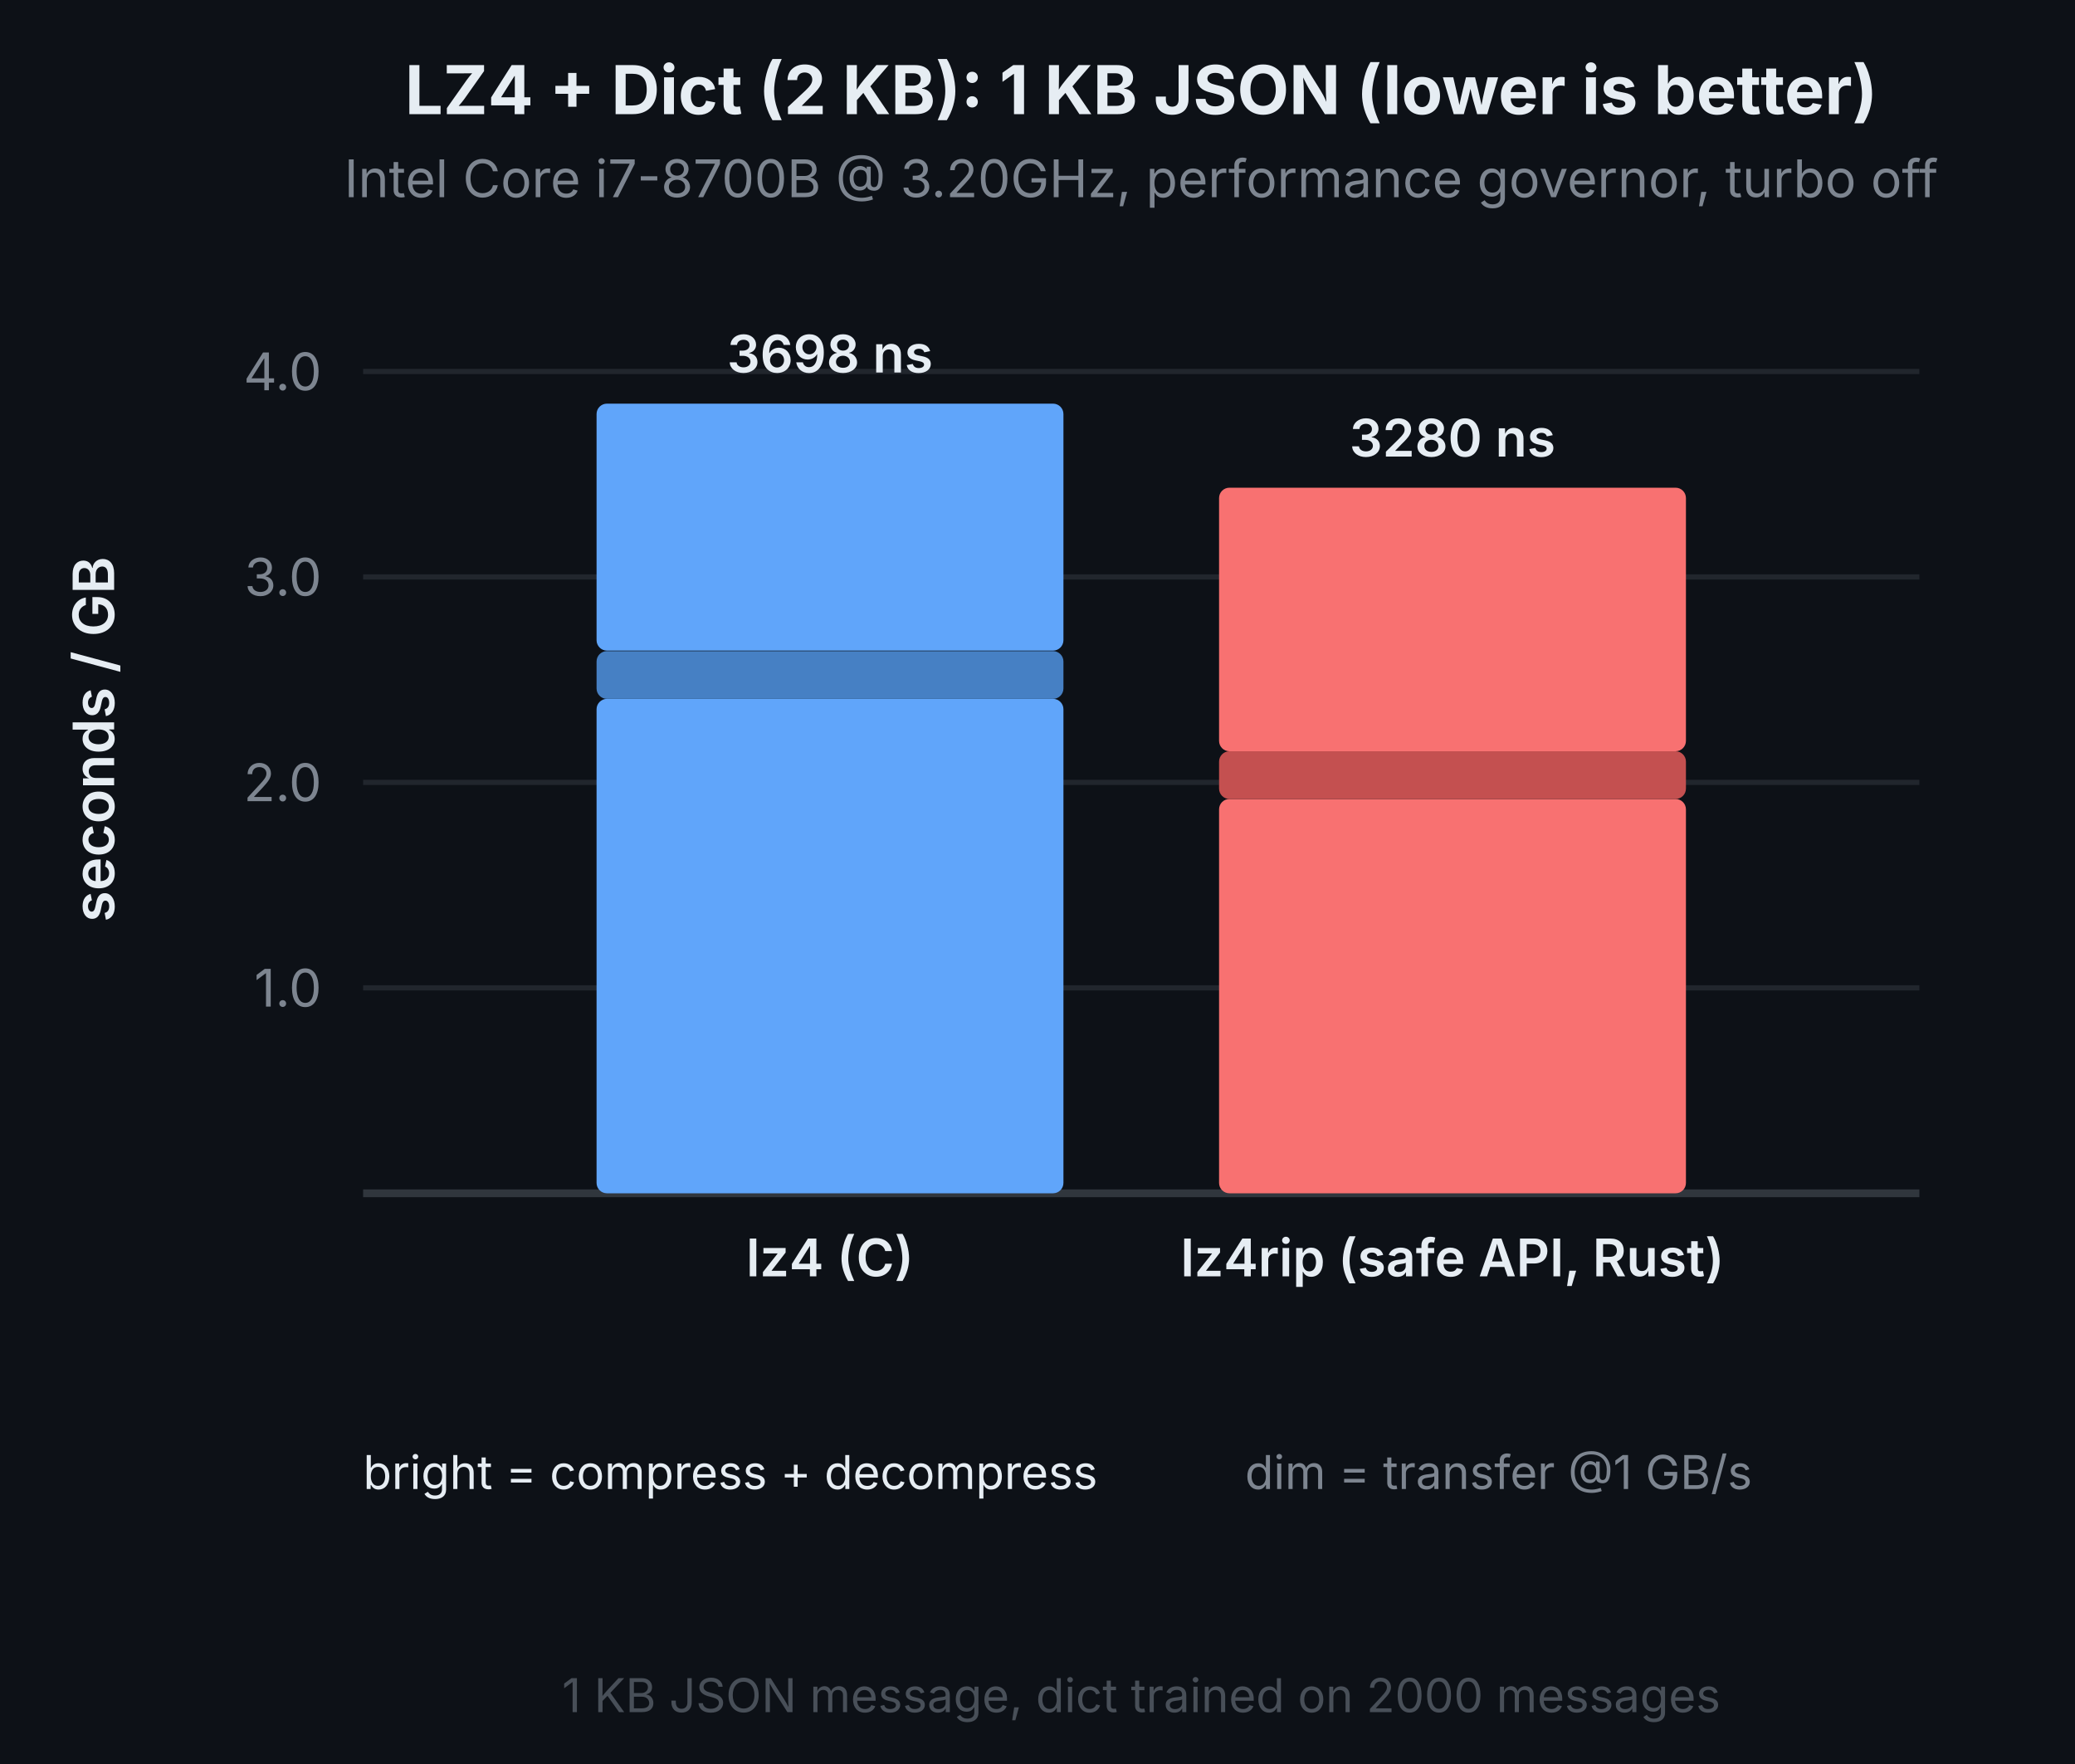
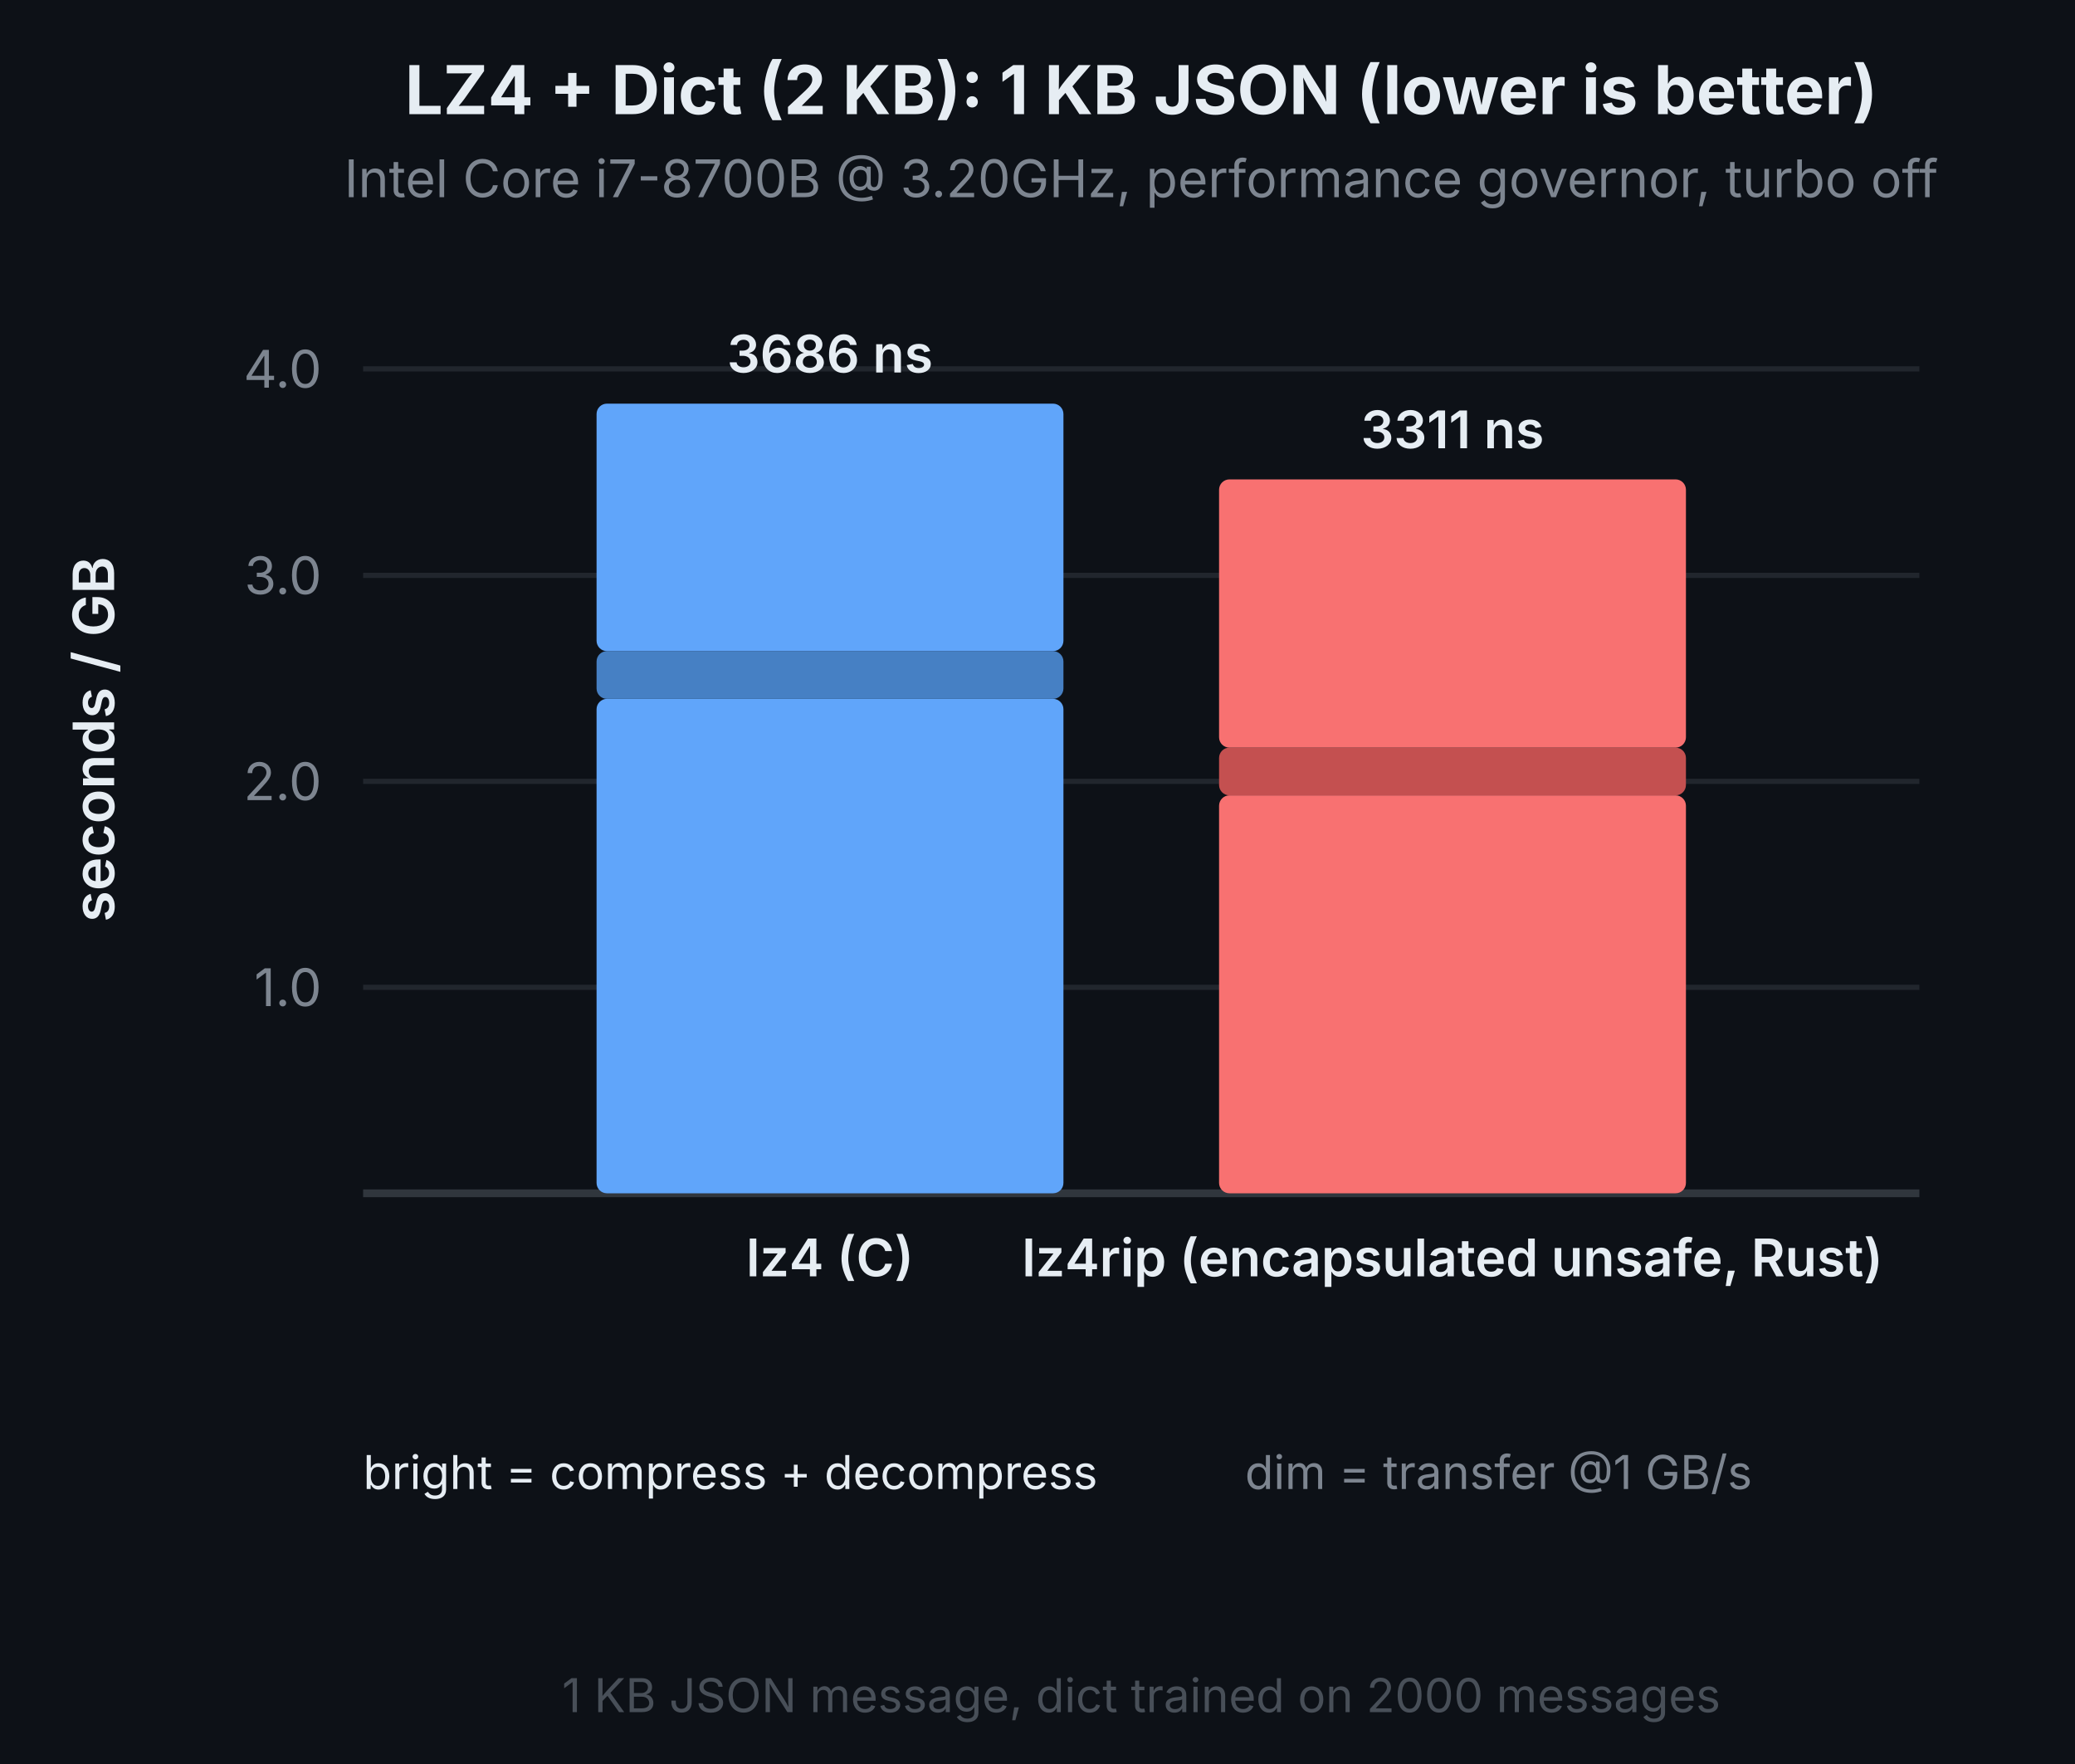
<svg xmlns="http://www.w3.org/2000/svg" viewBox="0 0 400 340" font-family="system-ui, -apple-system, sans-serif">
  <rect width="400" height="340" fill="#0d1117" />
  <text x="220.0" y="22" text-anchor="middle" fill="#e6edf3" font-size="13" font-weight="700">LZ4 + Dict (2 KB): 1 KB JSON (lower is better)</text>
  <text x="220.0" y="38" text-anchor="middle" fill="#7d8590" font-size="10">Intel Core i7-8700B @ 3.20GHz, performance governor, turbo off</text>
-   <line x1="70" y1="190.4" x2="370" y2="190.4" stroke="#21262d" stroke-width="1" />
-   <text x="62" y="190.4" text-anchor="end" dominant-baseline="middle" fill="#7d8590" font-size="10">1.0</text>
-   <line x1="70" y1="150.8" x2="370" y2="150.8" stroke="#21262d" stroke-width="1" />
-   <text x="62" y="150.8" text-anchor="end" dominant-baseline="middle" fill="#7d8590" font-size="10">2.0</text>
-   <line x1="70" y1="111.2" x2="370" y2="111.2" stroke="#21262d" stroke-width="1" />
-   <text x="62" y="111.2" text-anchor="end" dominant-baseline="middle" fill="#7d8590" font-size="10">3.0</text>
-   <line x1="70" y1="71.6" x2="370" y2="71.6" stroke="#21262d" stroke-width="1" />
-   <text x="62" y="71.6" text-anchor="end" dominant-baseline="middle" fill="#7d8590" font-size="10">4.0</text>
+   <line x1="70" y1="190.3" x2="370" y2="190.3" stroke="#21262d" stroke-width="1" />
+   <text x="62" y="190.3" text-anchor="end" dominant-baseline="middle" fill="#7d8590" font-size="10">1.0</text>
+   <line x1="70" y1="150.6" x2="370" y2="150.6" stroke="#21262d" stroke-width="1" />
+   <text x="62" y="150.6" text-anchor="end" dominant-baseline="middle" fill="#7d8590" font-size="10">2.0</text>
+   <line x1="70" y1="110.9" x2="370" y2="110.9" stroke="#21262d" stroke-width="1" />
+   <text x="62" y="110.9" text-anchor="end" dominant-baseline="middle" fill="#7d8590" font-size="10">3.0</text>
+   <line x1="70" y1="71.1" x2="370" y2="71.1" stroke="#21262d" stroke-width="1" />
+   <text x="62" y="71.1" text-anchor="end" dominant-baseline="middle" fill="#7d8590" font-size="10">4.0</text>
  <line x1="70" y1="230" x2="370" y2="230" stroke="#30363d" stroke-width="1.5" />
  <text x="22" y="142.5" text-anchor="middle" fill="#e6edf3" font-size="11" font-weight="600" transform="rotate(-90,22,142.5)">seconds / GB</text>
  <rect x="115.0" y="134.7" width="90.0" height="95.3" fill="#60a5fa" rx="2" />
  <rect x="115.0" y="125.5" width="90.0" height="9.2" fill="#4680c4" rx="2" />
-   <rect x="115.0" y="77.8" width="90.0" height="47.6" fill="#60a5fa" rx="2" />
-   <text x="160.0" y="71.8" text-anchor="middle" fill="#e6edf3" font-size="10" font-weight="600">3698 ns</text>
-   <rect x="235.0" y="154.0" width="90.0" height="76.0" fill="#f87171" rx="2" />
-   <rect x="235.0" y="144.8" width="90.0" height="9.2" fill="#c45050" rx="2" />
-   <rect x="235.0" y="94.0" width="90.0" height="50.8" fill="#f87171" rx="2" />
-   <text x="280.0" y="88.0" text-anchor="middle" fill="#e6edf3" font-size="10" font-weight="600">3280 ns</text>
+   <rect x="115.0" y="77.8" width="90.0" height="47.7" fill="#60a5fa" rx="2" />
+   <text x="160.0" y="71.8" text-anchor="middle" fill="#e6edf3" font-size="10" font-weight="600">3686 ns</text>
+   <rect x="235.0" y="153.3" width="90.0" height="76.7" fill="#f87171" rx="2" />
+   <rect x="235.0" y="144.1" width="90.0" height="9.2" fill="#c45050" rx="2" />
+   <rect x="235.0" y="92.4" width="90.0" height="51.7" fill="#f87171" rx="2" />
+   <text x="280.0" y="86.4" text-anchor="middle" fill="#e6edf3" font-size="10" font-weight="600">3311 ns</text>
  <text x="160.0" y="246" text-anchor="middle" fill="#e6edf3" font-size="10" font-weight="600">lz4 (C)</text>
-   <text x="280.0" y="246" text-anchor="middle" fill="#e6edf3" font-size="10" font-weight="600">lz4rip (safe API, Rust)</text>
+   <text x="280.0" y="246" text-anchor="middle" fill="#e6edf3" font-size="10" font-weight="600">lz4rip (encapsulated unsafe, Rust)</text>
  <text x="70" y="287" fill="#e6edf3" font-size="9">bright = compress + decompress</text>
  <text x="240" y="287" fill="#7d8590" font-size="9">dim = transfer @1 GB/s</text>
  <text x="220.0" y="330" text-anchor="middle" fill="#484f58" font-size="9">1 KB JSON message, dict trained on 2000 messages</text>
</svg>
